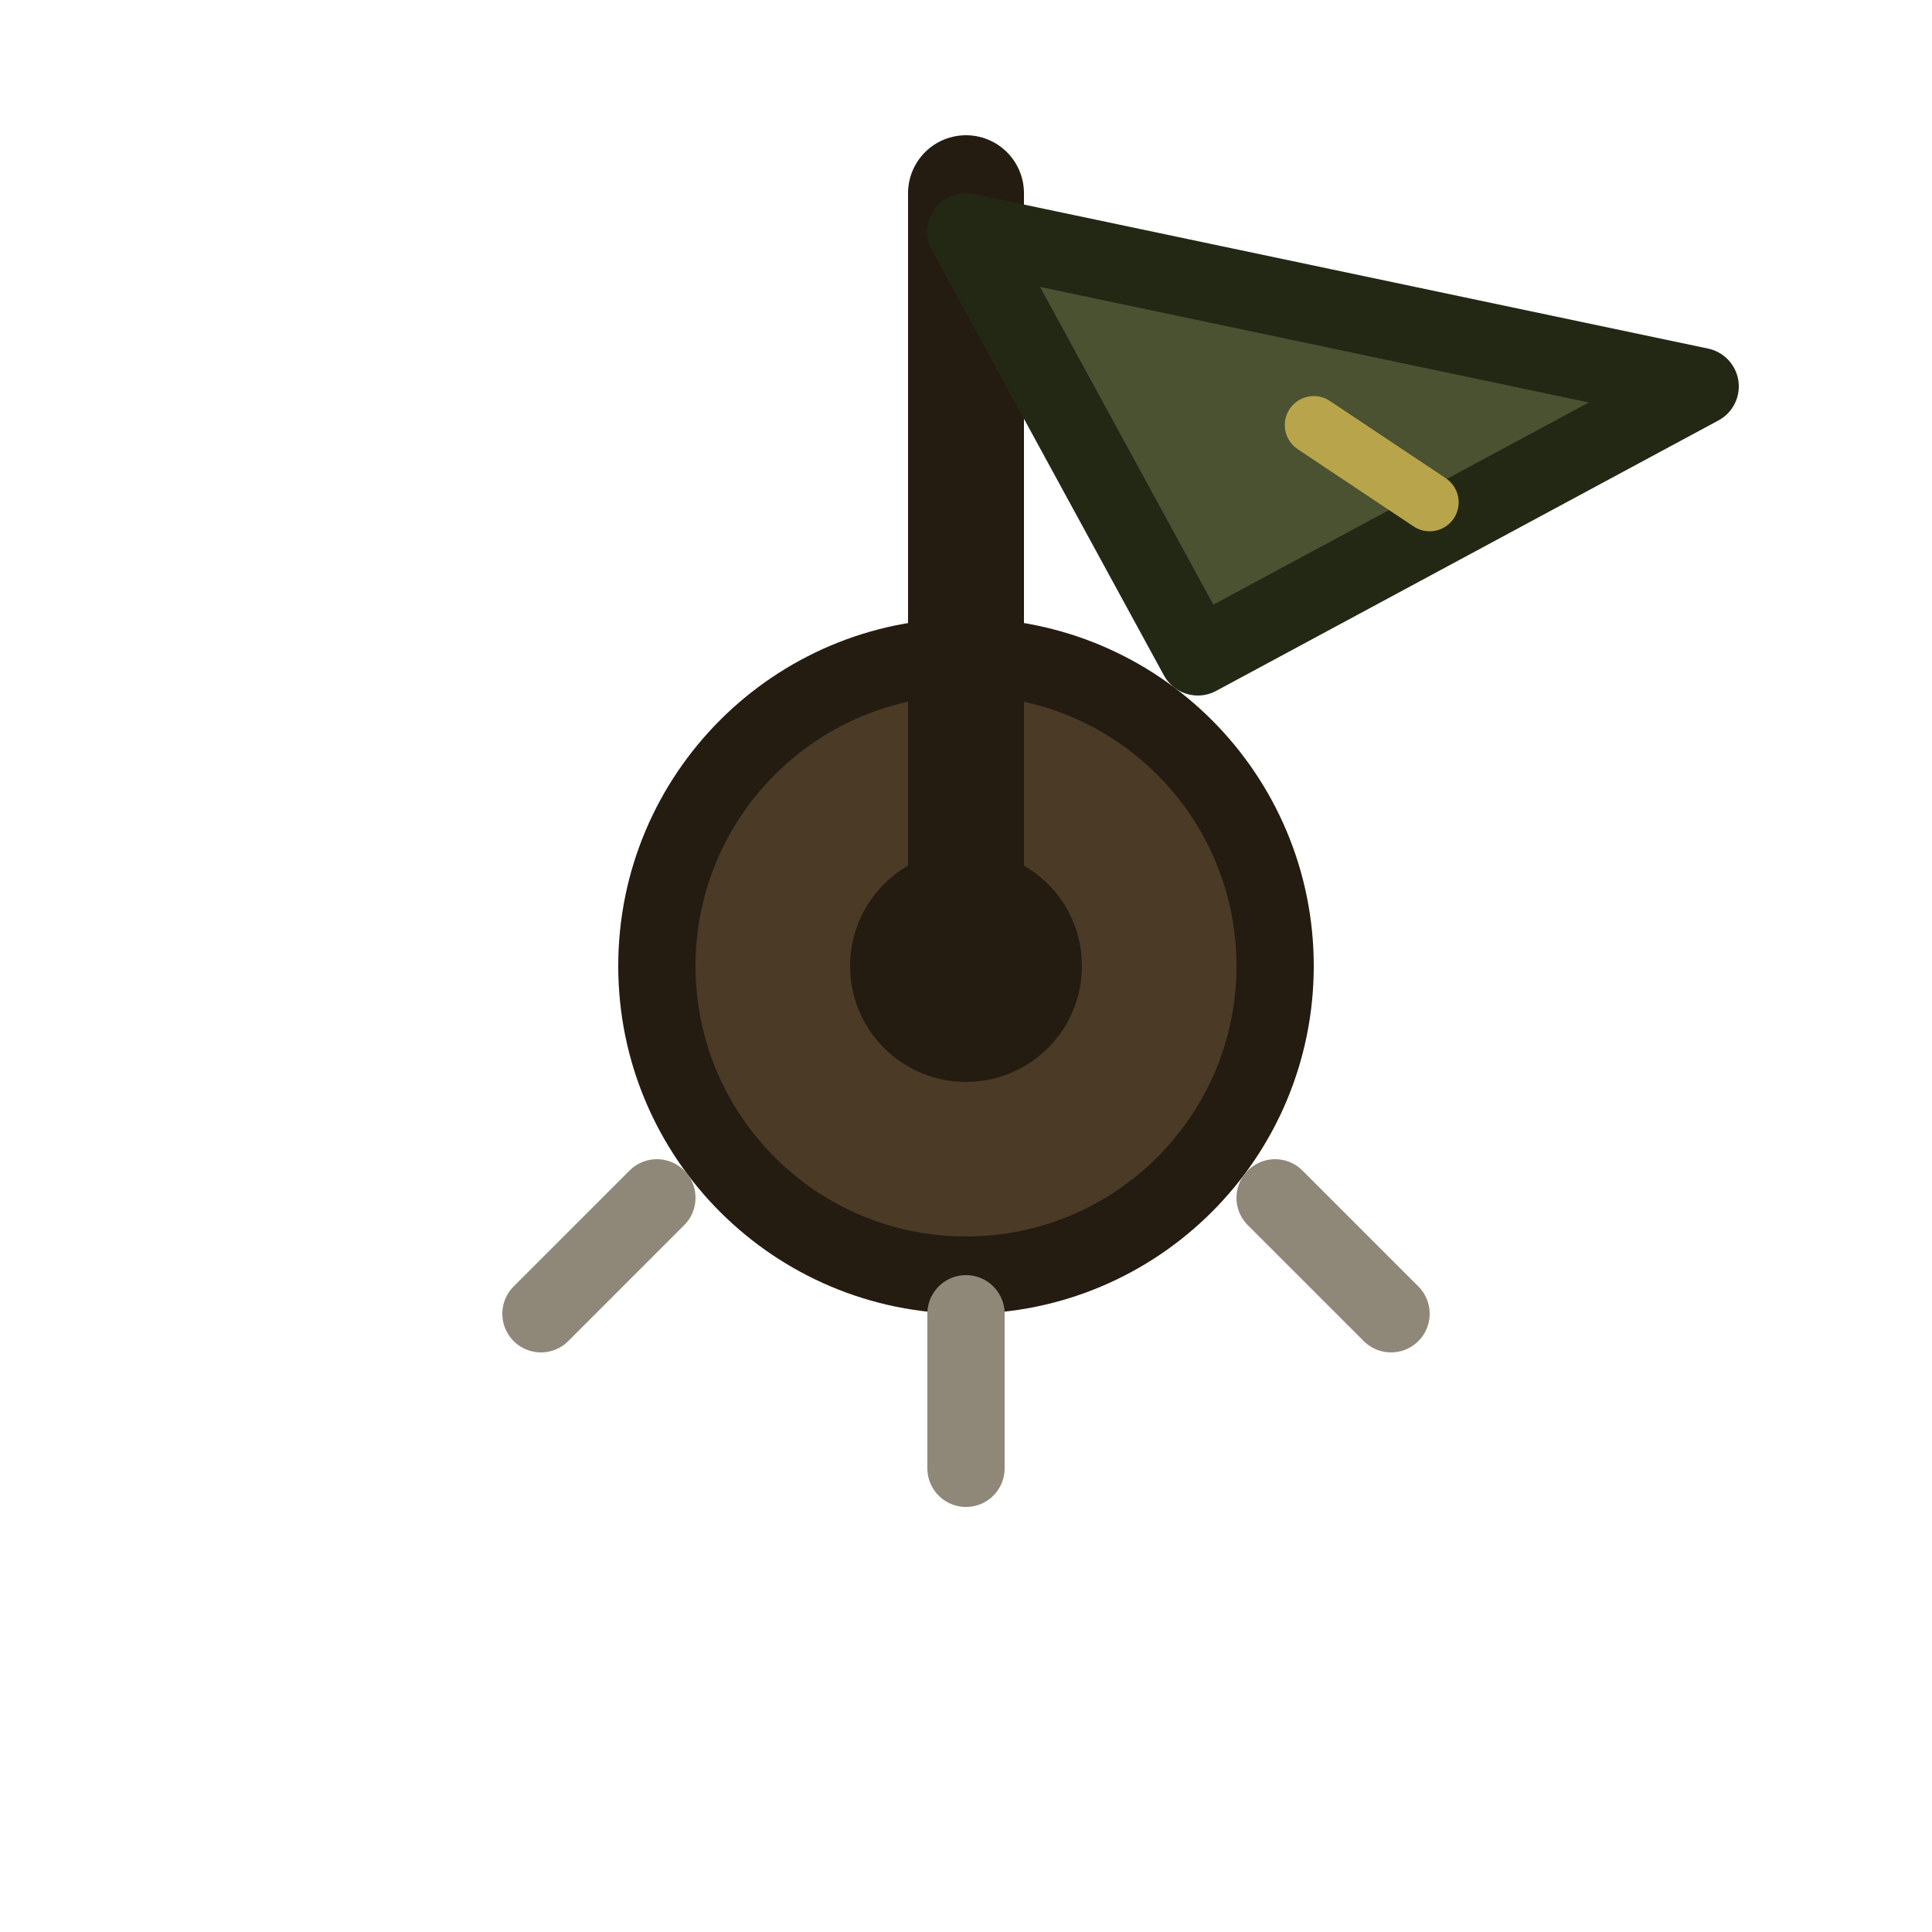
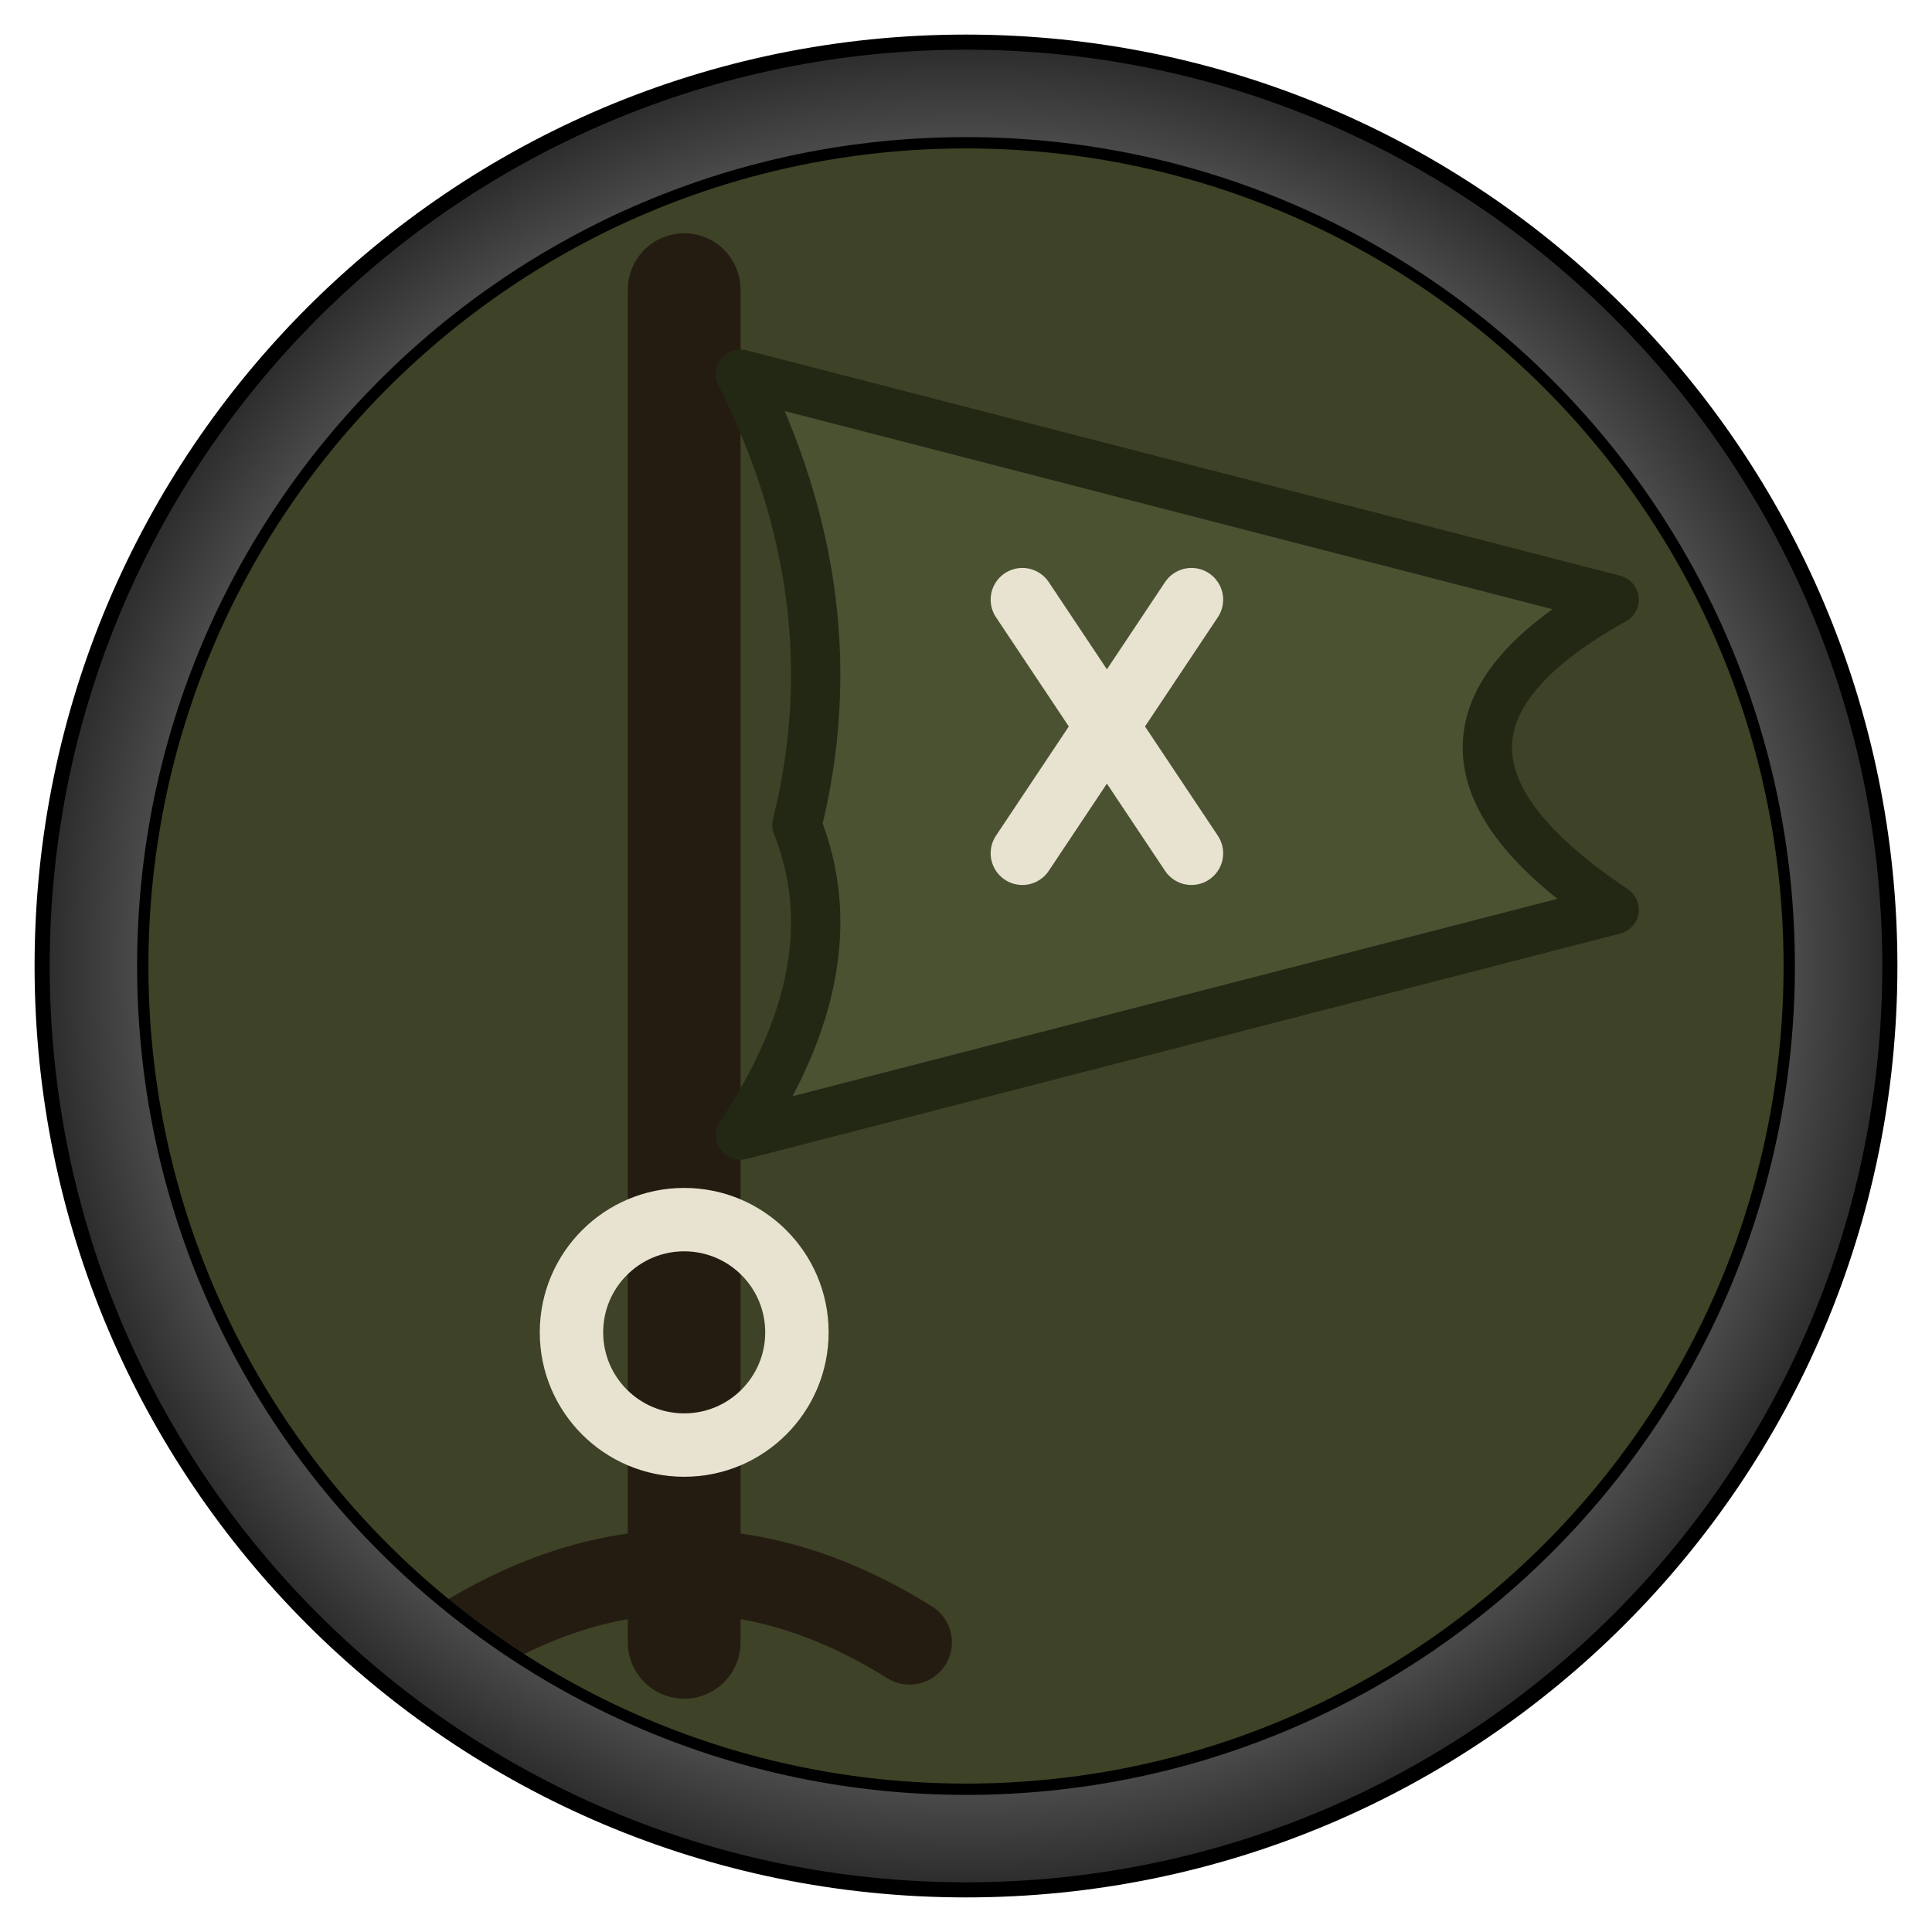
- <svg xmlns="http://www.w3.org/2000/svg" width="100%" height="100%" viewBox="0 0 100 100">
-   <circle cx="50" cy="50" r="16" fill="#4a3a26" stroke="#241c11" stroke-width="4" />
-   <circle cx="50" cy="50" r="6" fill="#241c11" />
-   <path d="M 50 50 L 50 10" stroke="#241c11" stroke-width="6" stroke-linecap="round" />
-   <path d="M 50 12 L 88 20 L 62 34 Z" fill="#4a5232" stroke="#232815" stroke-width="4" stroke-linejoin="round" />
-   <path d="M 68 22 l 6 4" stroke="#b8a44a" stroke-width="3" stroke-linecap="round" />
-   <path d="M 34 62 l -6 6 M 66 62 l 6 6 M 50 68 l 0 8" stroke="#8f8878" stroke-width="4" stroke-linecap="round" />
+ <svg xmlns="http://www.w3.org/2000/svg" width="100%" height="100%" viewBox="0 0 512 512" version="1.1" xml:space="preserve" style="fill-rule:evenodd;clip-rule:evenodd;stroke-linecap:round;stroke-linejoin:round;stroke-miterlimit:1.5;">
+   <g transform="matrix(1.164025,0,0,1.164025,-57.51083,-54.01875)">
+     <circle cx="269.333" cy="266.333" r="210.333" style="fill:url(#_Radial1);stroke:black;stroke-width:3.44px;" />
+   </g>
+   <g transform="matrix(1.037243,0,0,1.037243,-23.36399,-20.25227)">
+     <circle cx="269.333" cy="266.333" r="210.333" style="fill:rgb(62,66,38);" />
+     <clipPath id="_clip2">
+       <circle cx="269.333" cy="266.333" r="210.333" />
+     </clipPath>
+     <g clip-path="url(#_clip2)">
+       <g transform="matrix(3.6,0,0,3.6,269.3333,266.3333)">
+         <g transform="matrix(1,0,0,1,-50,-50)">
+           <path d="M 30 98 L 30 2" stroke="#241c11" stroke-width="8" stroke-linecap="round" />
+           <path d="M 34 8 L 96 24 Q 78 34 96 46 L 34 62 Q 42 50 38 40 Q 42 24 34 8 Z" fill="#4a5232" stroke="#232815" stroke-width="3.5" stroke-linejoin="round" />
+           <path d="M 54 24 L 66 42 M 66 24 L 54 42" stroke="#e8e3d0" stroke-width="4.5" stroke-linecap="round" />
+           <circle cx="30" cy="76" r="8" fill="none" stroke="#e8e3d0" stroke-width="4.5" />
+           <path d="M 14 98 Q 30 88 46 98" fill="none" stroke="#241c11" stroke-width="6" stroke-linecap="round" />
+         </g>
+       </g>
+     </g>
+     <circle cx="269.333" cy="266.333" r="210.333" style="fill:none;stroke:black;stroke-width:2.89px;" />
+   </g>
+   <defs>
+     <radialGradient id="_Radial1" cx="0" cy="0" r="1" gradientUnits="userSpaceOnUse" gradientTransform="matrix(0,210.3333,-210.3333,0,269.3333,266.3333)">
+       <stop offset="0" style="stop-color:white;stop-opacity:1" />
+       <stop offset="0.48" style="stop-color:rgb(198,198,198);stop-opacity:1" />
+       <stop offset="1" style="stop-color:rgb(44,44,44);stop-opacity:1" />
+     </radialGradient>
+   </defs>
</svg>
